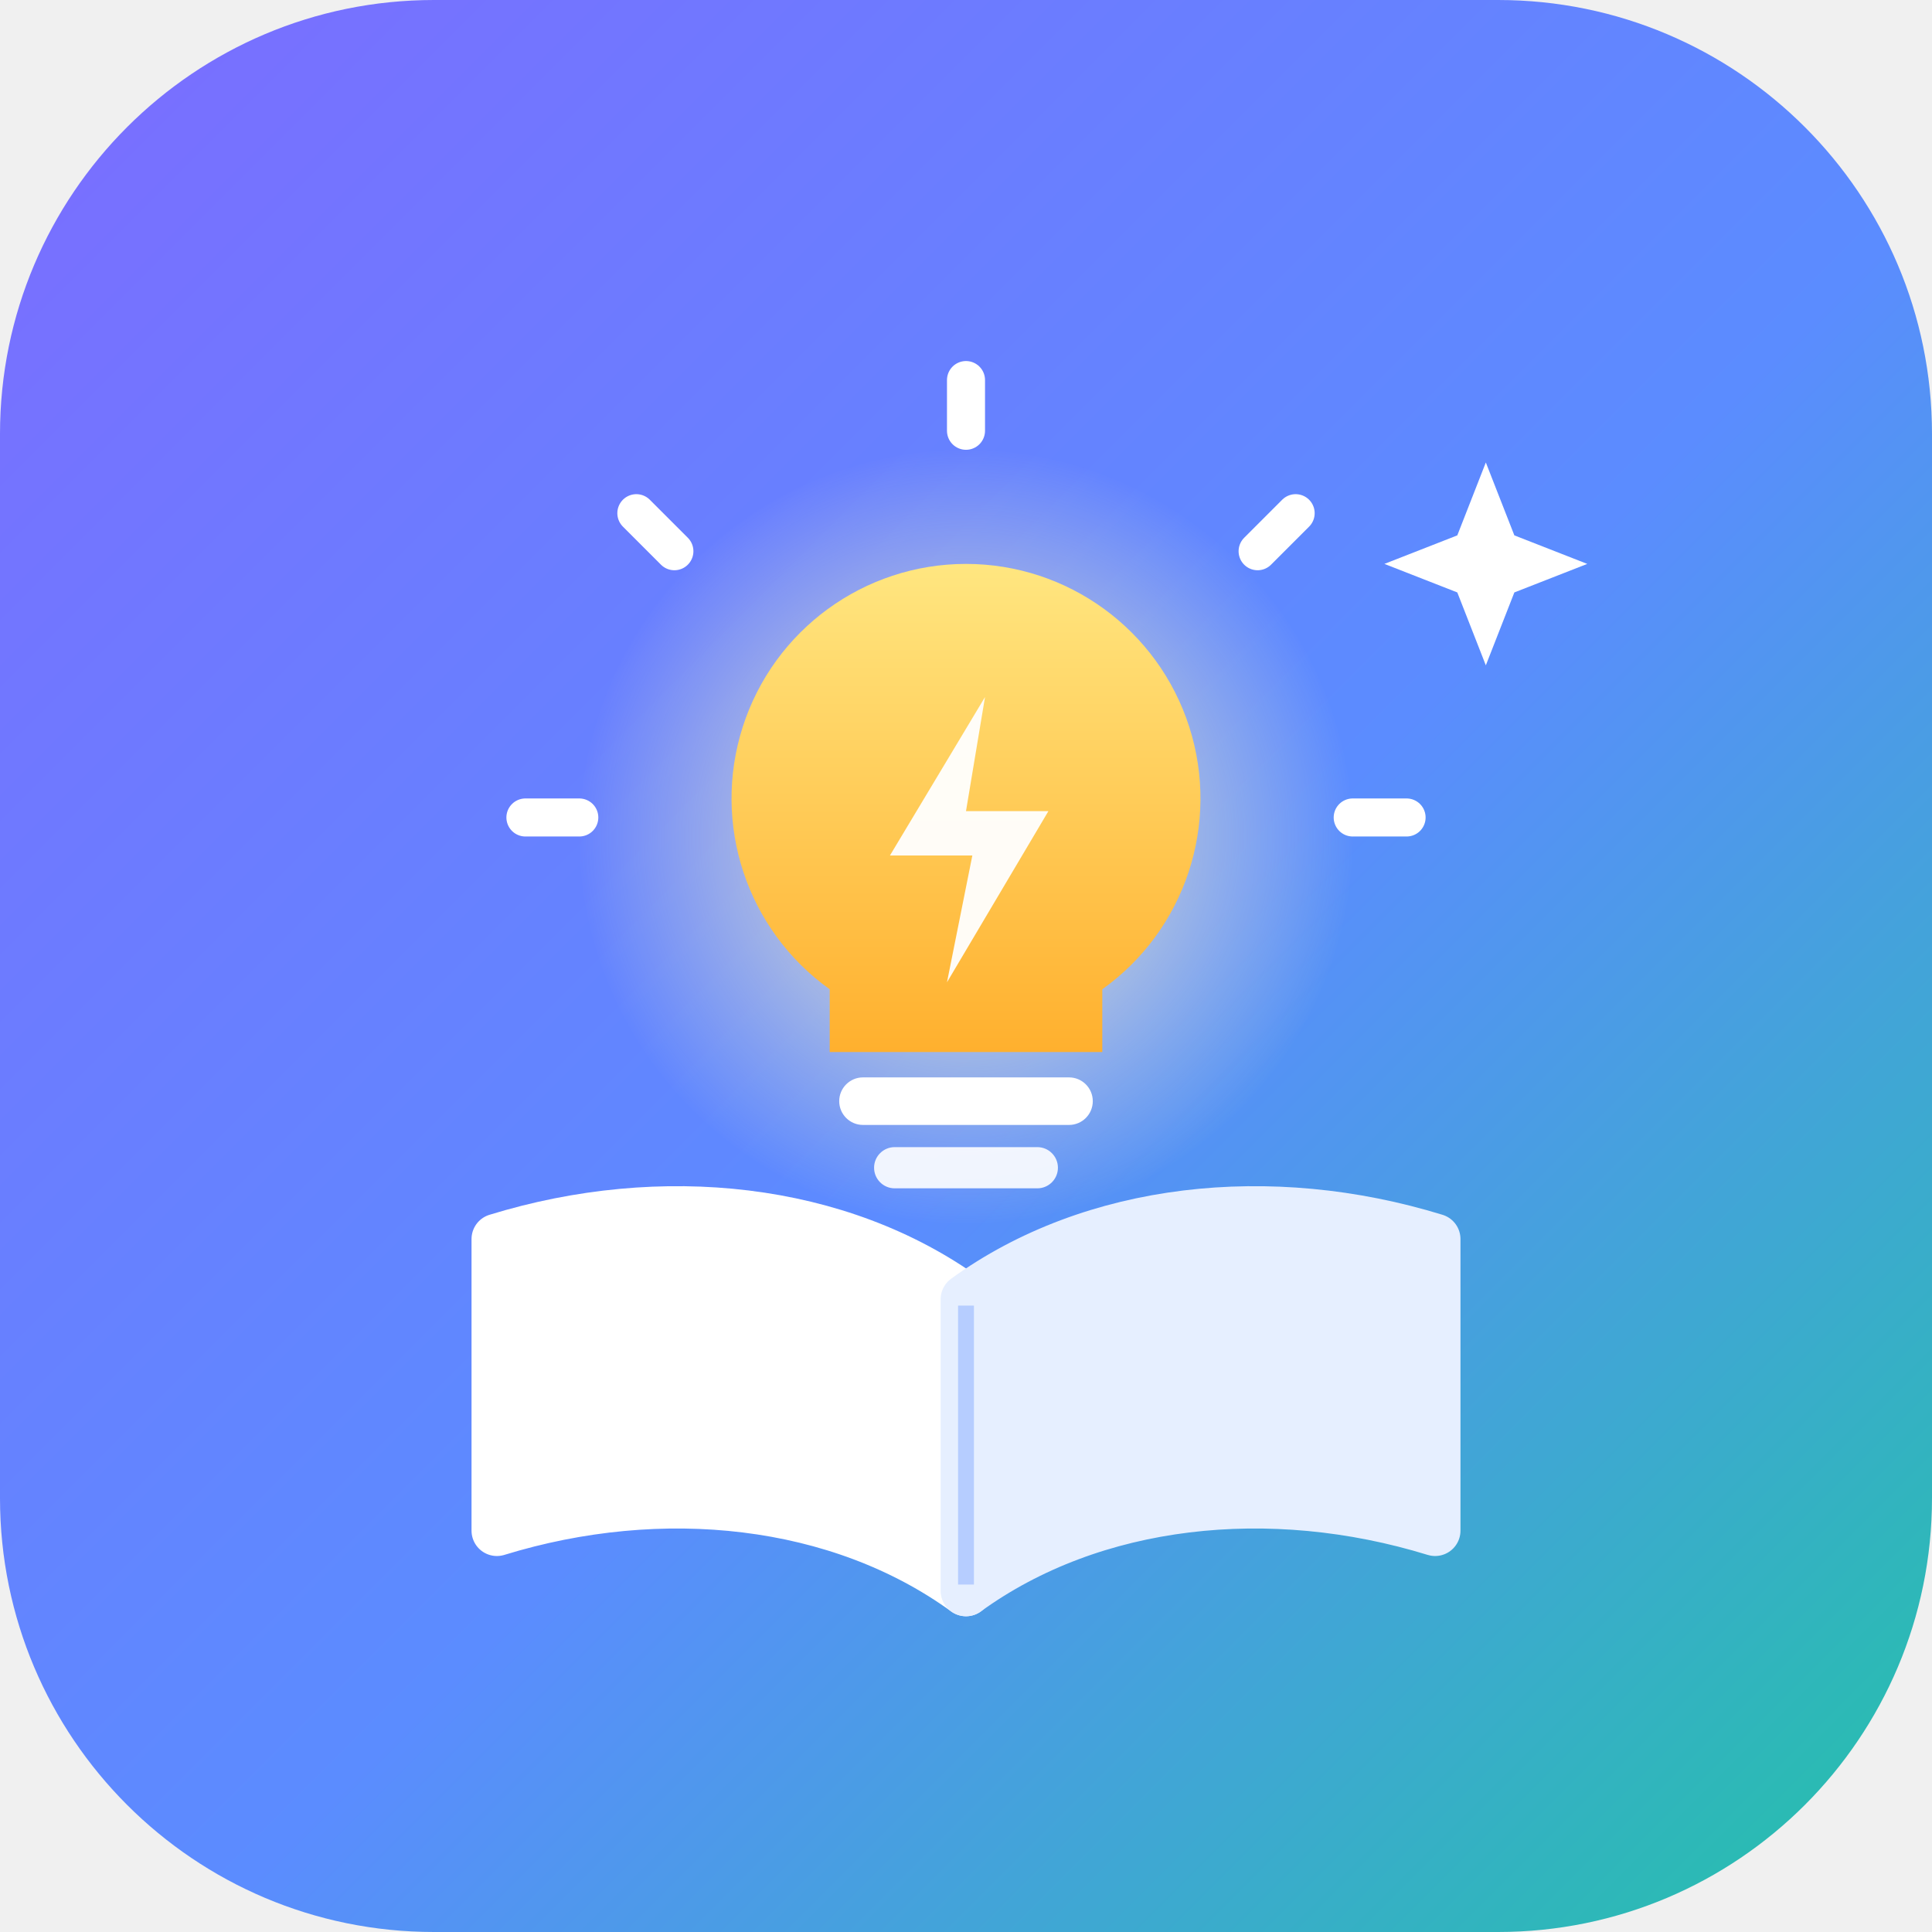
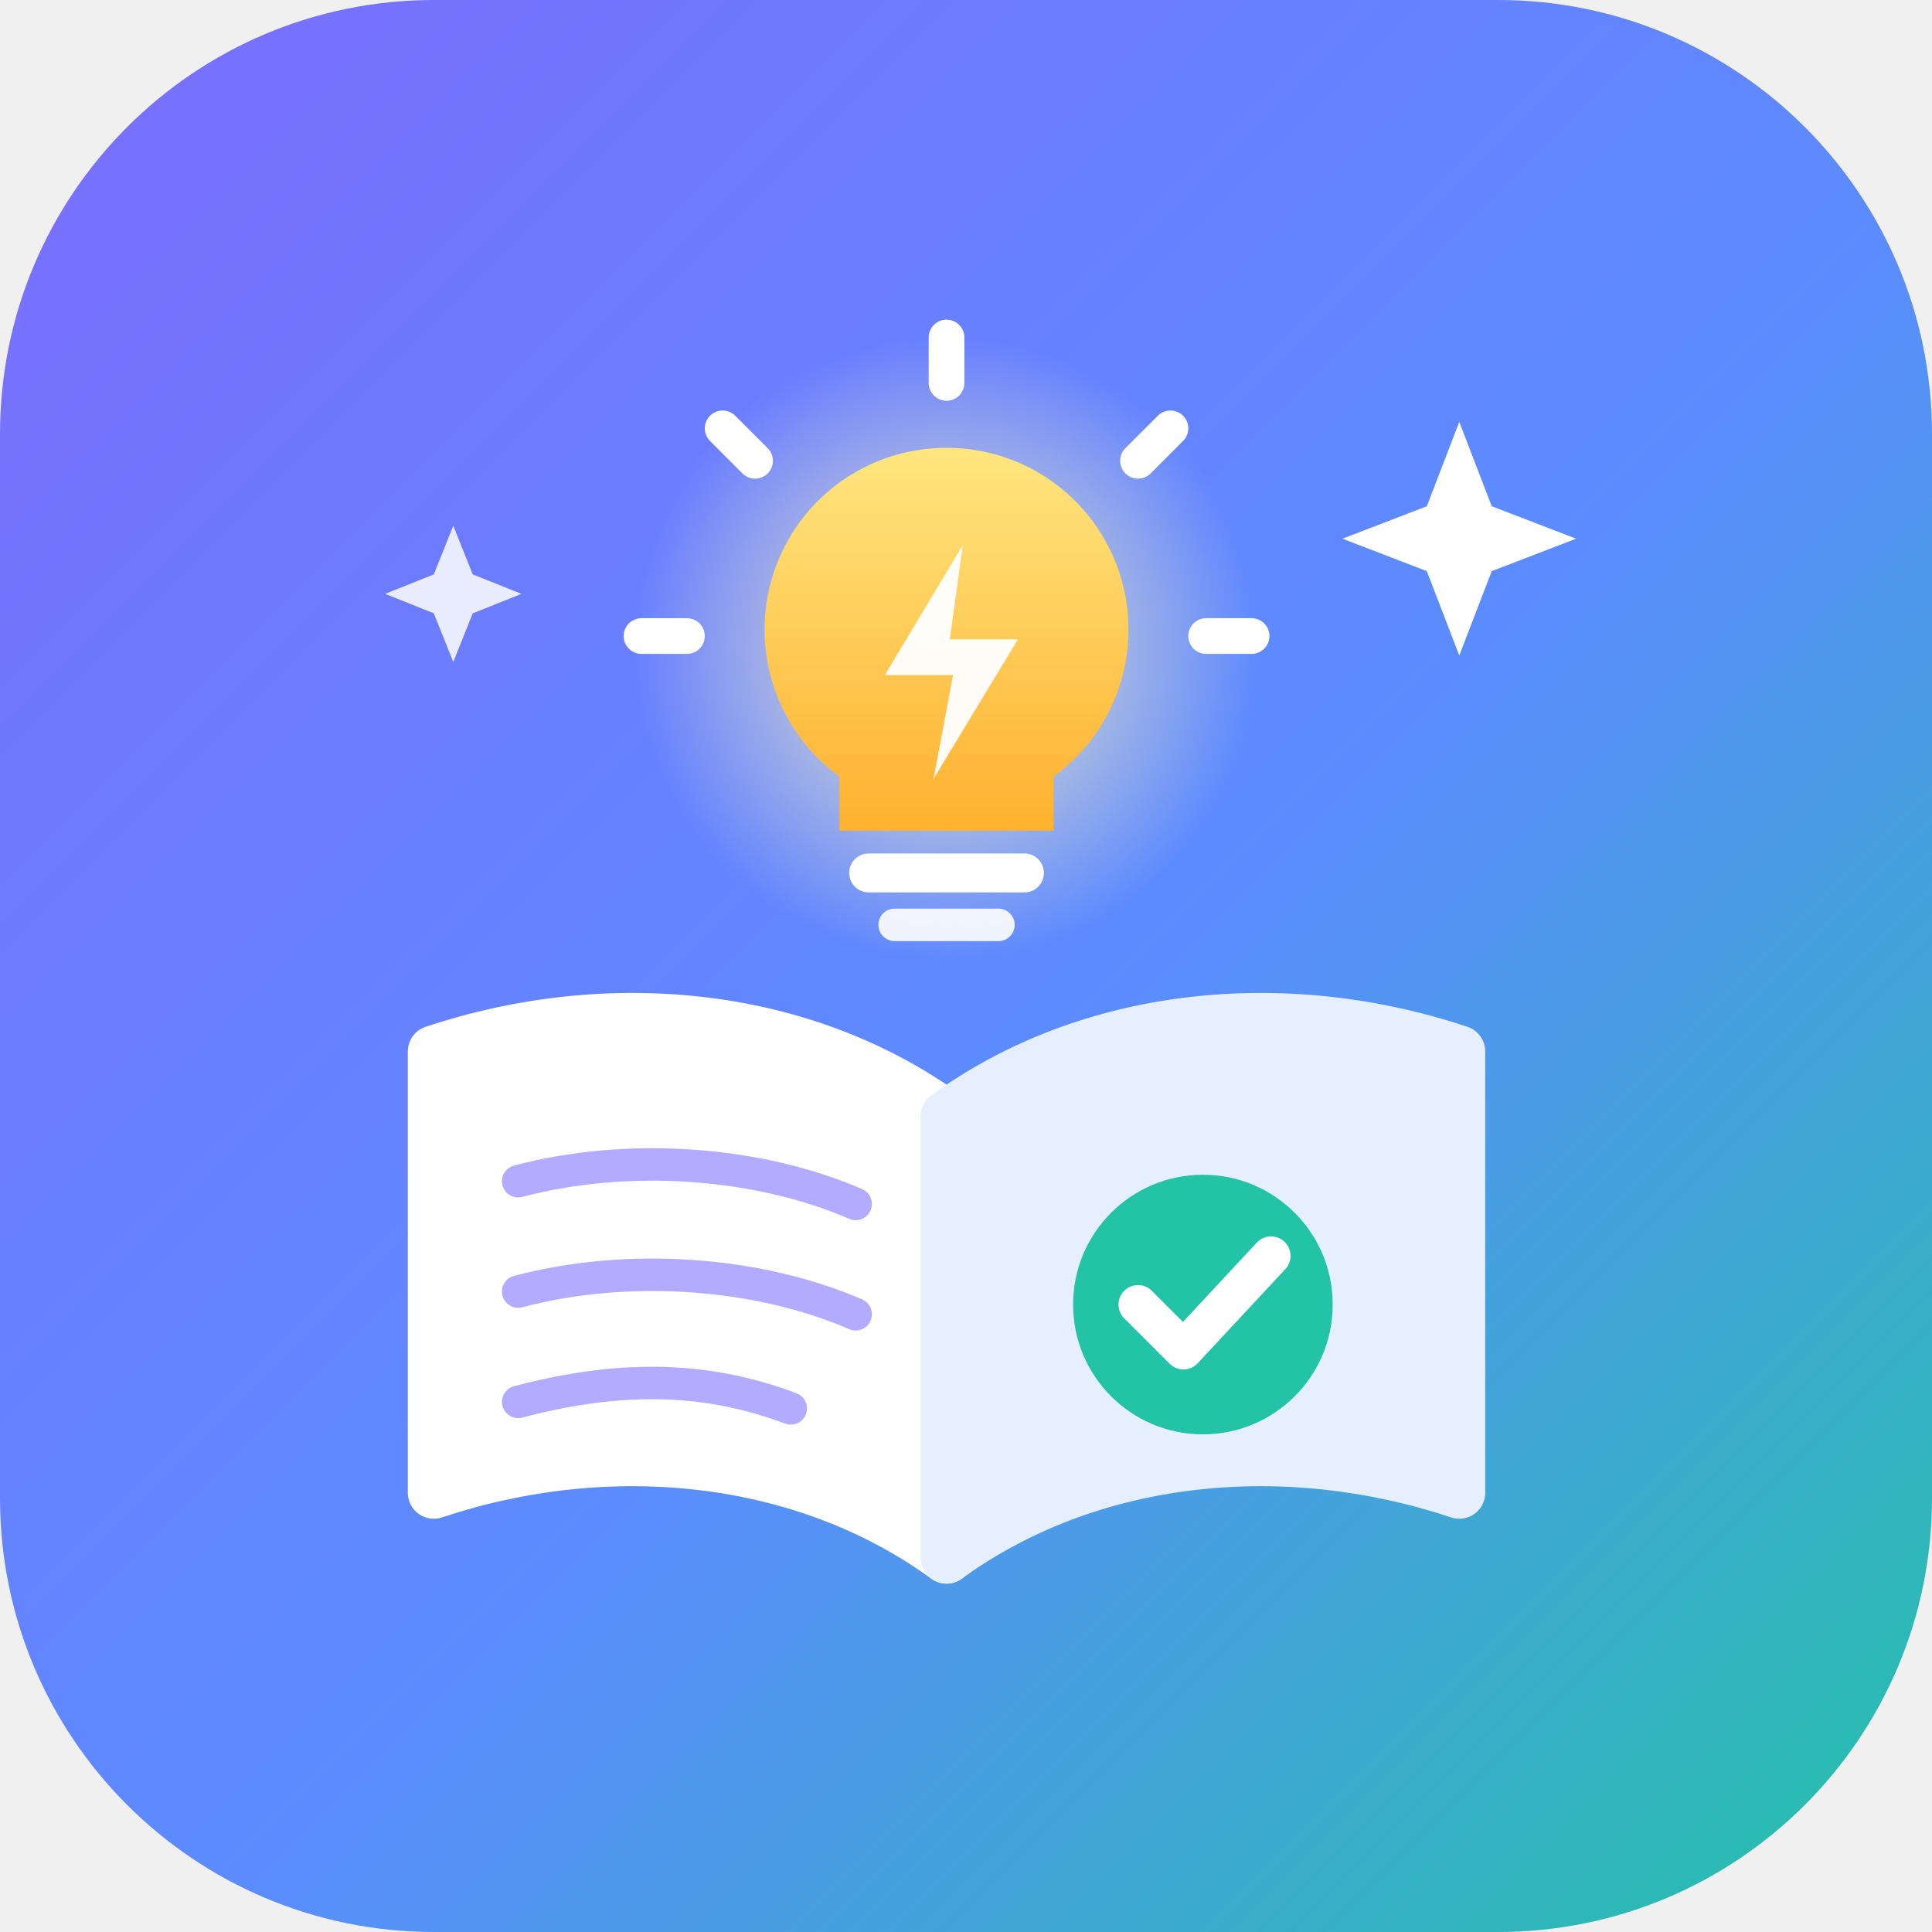
<svg xmlns="http://www.w3.org/2000/svg" viewBox="0 0 512 512">
  <defs>
    <linearGradient id="bg" x1="0" y1="0" x2="1" y2="1">
      <stop offset="0" stop-color="#7c6cff" />
      <stop offset="0.55" stop-color="#5b8cff" />
      <stop offset="1" stop-color="#22c3a6" />
    </linearGradient>
    <radialGradient id="glow" cx="0.5" cy="0.5" r="0.5">
      <stop offset="0" stop-color="#fff6c2" stop-opacity="0.9" />
      <stop offset="1" stop-color="#fff6c2" stop-opacity="0" />
    </radialGradient>
    <linearGradient id="bulb" x1="0" y1="0" x2="0" y2="1">
      <stop offset="0" stop-color="#ffe680" />
      <stop offset="1" stop-color="#ffb02e" />
    </linearGradient>
  </defs>
  <rect width="512" height="512" rx="115" fill="url(#bg)" />
-   <g transform="translate(256 262) scale(0.84) translate(-256 -242)">
-     <circle cx="256" cy="194" r="122" fill="url(#glow)" />
-     <path d="M256 108a74 74 0 0 1 43 134.2V262h-86v-19.8A74 74 0 0 1 256 108z" fill="url(#bulb)" />
-     <path d="M262 150l-30 50h26l-8 40 32-54h-26z" fill="#fff" opacity=".95" />
-     <rect x="216" y="270" width="80" height="15" rx="7.5" fill="#fff" />
-     <rect x="227" y="292" width="58" height="13" rx="6.5" fill="#fff" opacity=".9" />
-     <g stroke="#fff" stroke-width="12" stroke-linecap="round">
-       <path d="M256 66V50" />
-       <path d="M164 104l-12-12" />
-       <path d="M348 104l12-12" />
-       <path d="M134 188h-17" />
-       <path d="M378 188h17" />
+   <g transform="translate(256 258) scale(0.86) translate(-262 -236)">
+     <circle cx="256" cy="136" r="96" fill="url(#glow)" />
+     <g stroke="#fff" stroke-width="11" stroke-linecap="round">
+       <path d="M256 40v14" />
+       <path d="M187 68l10 10" />
+       <path d="M325 68l-10 10" />
+       <path d="M162 132h14" />
+       <path d="M350 132h-14" />
    </g>
-     <path d="M420 76l9 23 23 9-23 9-9 23-9-23-23-9 23-9z" fill="#fff" />
-     <path d="M256 340c-40-29-96-35-148-19v92c52-16 108-10 148 19z" fill="#fff" stroke="#fff" stroke-width="16" stroke-linejoin="round" />
-     <path d="M256 340c40-29 96-35 148-19v92c-52-16-108-10-148 19z" fill="#e6efff" stroke="#e6efff" stroke-width="16" stroke-linejoin="round" />
-     <path d="M256 342v88" stroke="#5b8cff" stroke-width="5" opacity=".35" />
+     <path d="M256 74a56 56 0 0 1 33 101.3V192h-66v-16.7A56 56 0 0 1 256 74z" fill="url(#bulb)" />
+     <path d="M261 104l-24 40h21l-6 32 26-43h-21z" fill="#fff" opacity=".95" />
+     <rect x="226" y="199" width="60" height="12" rx="6" fill="#fff" />
+     <rect x="235" y="216" width="42" height="10" rx="5" fill="#fff" opacity=".9" />
+     <path d="M414 66l10 26 26 10-26 10-10 26-10-26-26-10 26-10z" fill="#fff" />
+     <path d="M104 98l6 15 15 6-15 6-6 15-6-15-15-6 15-6z" fill="#fff" opacity=".85" />
+     <path d="M256 280c-44-32-104-38-158-20v136c54-18 114-12 158 20z" fill="#fff" stroke="#fff" stroke-width="16" stroke-linejoin="round" />
+     <path d="M256 280c44-32 104-38 158-20v136c-54-18-114-12-158 20z" fill="#e6efff" stroke="#e6efff" stroke-width="16" stroke-linejoin="round" />
+     <g stroke="#b3abff" stroke-width="10" stroke-linecap="round" fill="none">
+       <path d="M124 300c34-9 74-6 104 7" />
+       <path d="M124 334c34-9 74-6 104 7" />
+       <path d="M124 368c34-9 60-7 84 2" />
+     </g>
+     <circle cx="335" cy="338" r="40" fill="#22c3a6" />
+     <path d="M315 338l14 14 27-29" fill="none" stroke="#fff" stroke-width="12" stroke-linecap="round" stroke-linejoin="round" />
  </g>
</svg>
